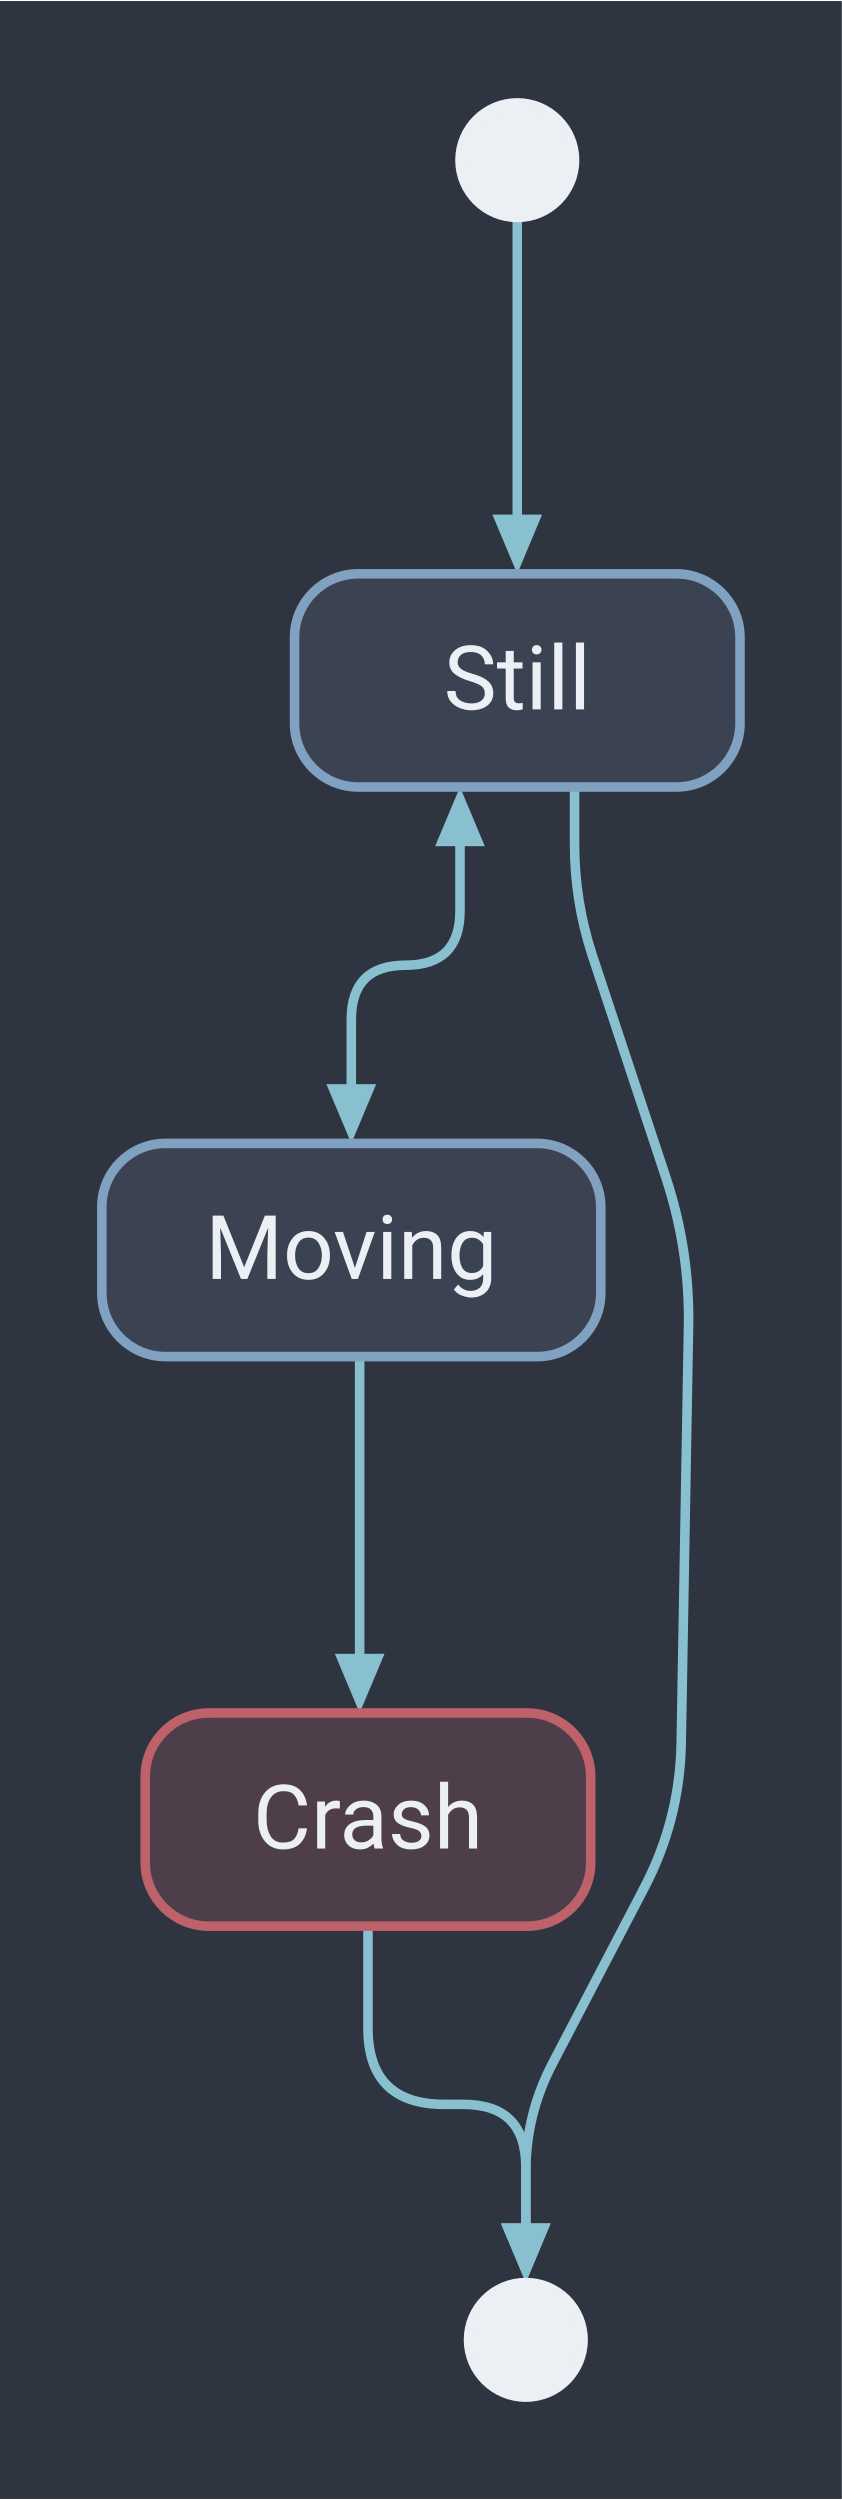
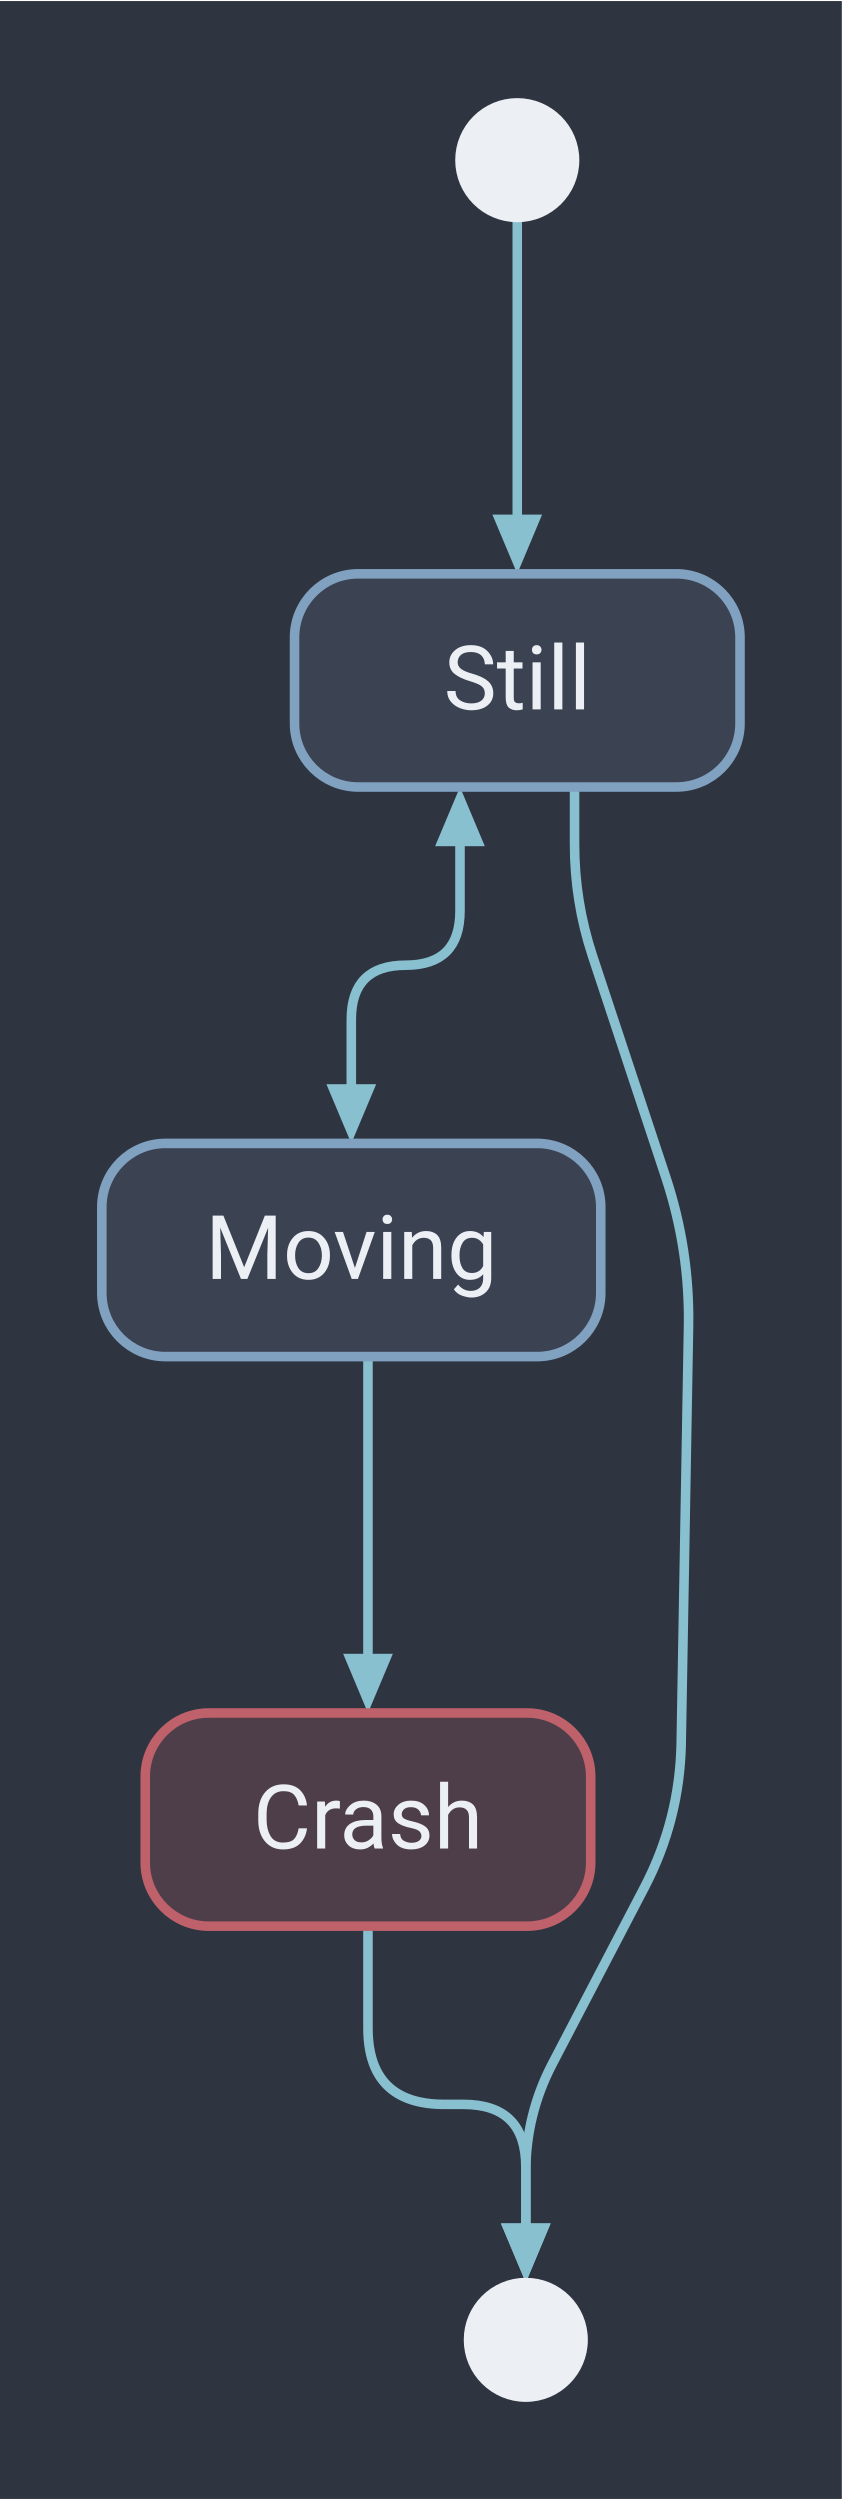
<svg xmlns="http://www.w3.org/2000/svg" width="132" height="392" viewBox="0 0 132.28 392.5" class="predictygraph">
  <rect x="0" y="0" width="132.28" height="392.5" fill="#2e3440" />
  <g class="pdg-groups">

</g>
  <g class="pdg-edges">
    <g id="e0" class="pdg-edge">
      <path d="M 81.28 34 L 81.28 81.63" fill="none" stroke="#88c0d0" stroke-linejoin="round" stroke-width="1.5" stroke-linecap="butt" class="pdg-line" />
      <polygon points="81.28,90 77.37,80.7 85.18,80.7" fill="#88c0d0" class="pdg-head" />
    </g>
    <g id="e1" class="pdg-edge">
      <path d="M 90.28 123.5 L 90.28 132.5 Q 90.28 141.5 93.1 150.04 L 104.63 184.86 Q 108.4 196.25 108.19 208.25 L 107.04 273.75 Q 106.82 285.75 101.27 296.39 L 86.78 324.15 Q 82.62 332.13 82.62 341.13 L 82.62 350.13" fill="none" stroke="#88c0d0" stroke-linejoin="round" stroke-width="1.5" stroke-linecap="butt" class="pdg-line" />
      <polygon points="82.62,358.5 78.71,349.2 86.52,349.2" fill="#88c0d0" class="pdg-head" />
    </g>
    <g id="e2" class="pdg-edge">
      <path d="M 72.28 131.87 L 72.28 142.96 Q 72.28 151.5 63.74 151.5 L 63.74 151.5 Q 55.2 151.5 55.2 160.04 L 55.2 171.13" fill="none" stroke="#88c0d0" stroke-linejoin="round" stroke-width="1.5" stroke-linecap="butt" class="pdg-line" />
      <polygon points="55.2,179.5 51.29,170.2 59.11,170.2" fill="#88c0d0" class="pdg-head" />
      <polygon points="72.28,123.5 76.18,132.8 68.37,132.8" fill="#88c0d0" class="pdg-head" />
    </g>
    <g id="e3" class="pdg-edge">
-       <path d="M 56.51 213 L 56.51 260.63" fill="none" stroke="#88c0d0" stroke-linejoin="round" stroke-width="1.5" stroke-linecap="butt" class="pdg-line" />
-       <polygon points="56.51,269 52.61,259.7 60.42,259.7" fill="#88c0d0" class="pdg-head" />
+       <path d="M 57.82 213 L 57.82 260.63" fill="none" stroke="#88c0d0" stroke-linejoin="round" stroke-width="1.5" stroke-linecap="butt" class="pdg-line" />
+       <polygon points="57.82,269 53.92,259.7 61.73,259.7" fill="#88c0d0" class="pdg-head" />
    </g>
    <g id="e4" class="pdg-edge">
      <path d="M 57.82 302.5 L 57.82 318.5 Q 57.82 330.5 69.82 330.5 L 72.8 330.5 Q 82.62 330.5 82.62 340.31 L 82.62 350.13" fill="none" stroke="#88c0d0" stroke-linejoin="round" stroke-width="1.5" stroke-linecap="butt" class="pdg-line" />
      <polygon points="82.62,358.5 78.71,349.2 86.52,349.2" fill="#88c0d0" class="pdg-head" />
    </g>
  </g>
  <g class="pdg-nodes">
    <g id="start" class="pdg-node solid">
      <ellipse cx="81.28" cy="25" rx="9" ry="9" fill="#eceff4" stroke="#eceff4" stroke-width="1.5" />
    </g>
    <g id="Still" class="pdg-node">
      <rect x="46.28" y="90" width="70" height="33.5" rx="10" fill="#3b4252" stroke="#81a1c1" stroke-width="1.5" />
      <text x="81.28" y="111.3" text-anchor="middle" fill="#eceff4" font-family="Roboto, Arial, &quot;Helvetica Neue&quot;, sans-serif" font-size="14" font-weight="normal" font-style="normal">Still</text>
    </g>
    <g id="Moving" class="pdg-node">
      <rect x="16" y="179.5" width="78.4" height="33.5" rx="10" fill="#3b4252" stroke="#81a1c1" stroke-width="1.5" />
      <text x="55.2" y="200.8" text-anchor="middle" fill="#eceff4" font-family="Roboto, Arial, &quot;Helvetica Neue&quot;, sans-serif" font-size="14" font-weight="normal" font-style="normal">Moving</text>
    </g>
    <g id="Crash" class="pdg-node red">
      <rect x="22.82" y="269" width="70" height="33.5" rx="10" fill="#4e3e49" stroke="#bf616a" stroke-width="1.5" />
      <text x="57.82" y="290.3" text-anchor="middle" fill="#eceff4" font-family="Roboto, Arial, &quot;Helvetica Neue&quot;, sans-serif" font-size="14" font-weight="normal" font-style="normal">Crash</text>
    </g>
    <g id="stop" class="pdg-node solid">
      <ellipse cx="82.62" cy="367.5" rx="9" ry="9" fill="#eceff4" stroke="#eceff4" stroke-width="1.5" />
    </g>
  </g>
</svg>
